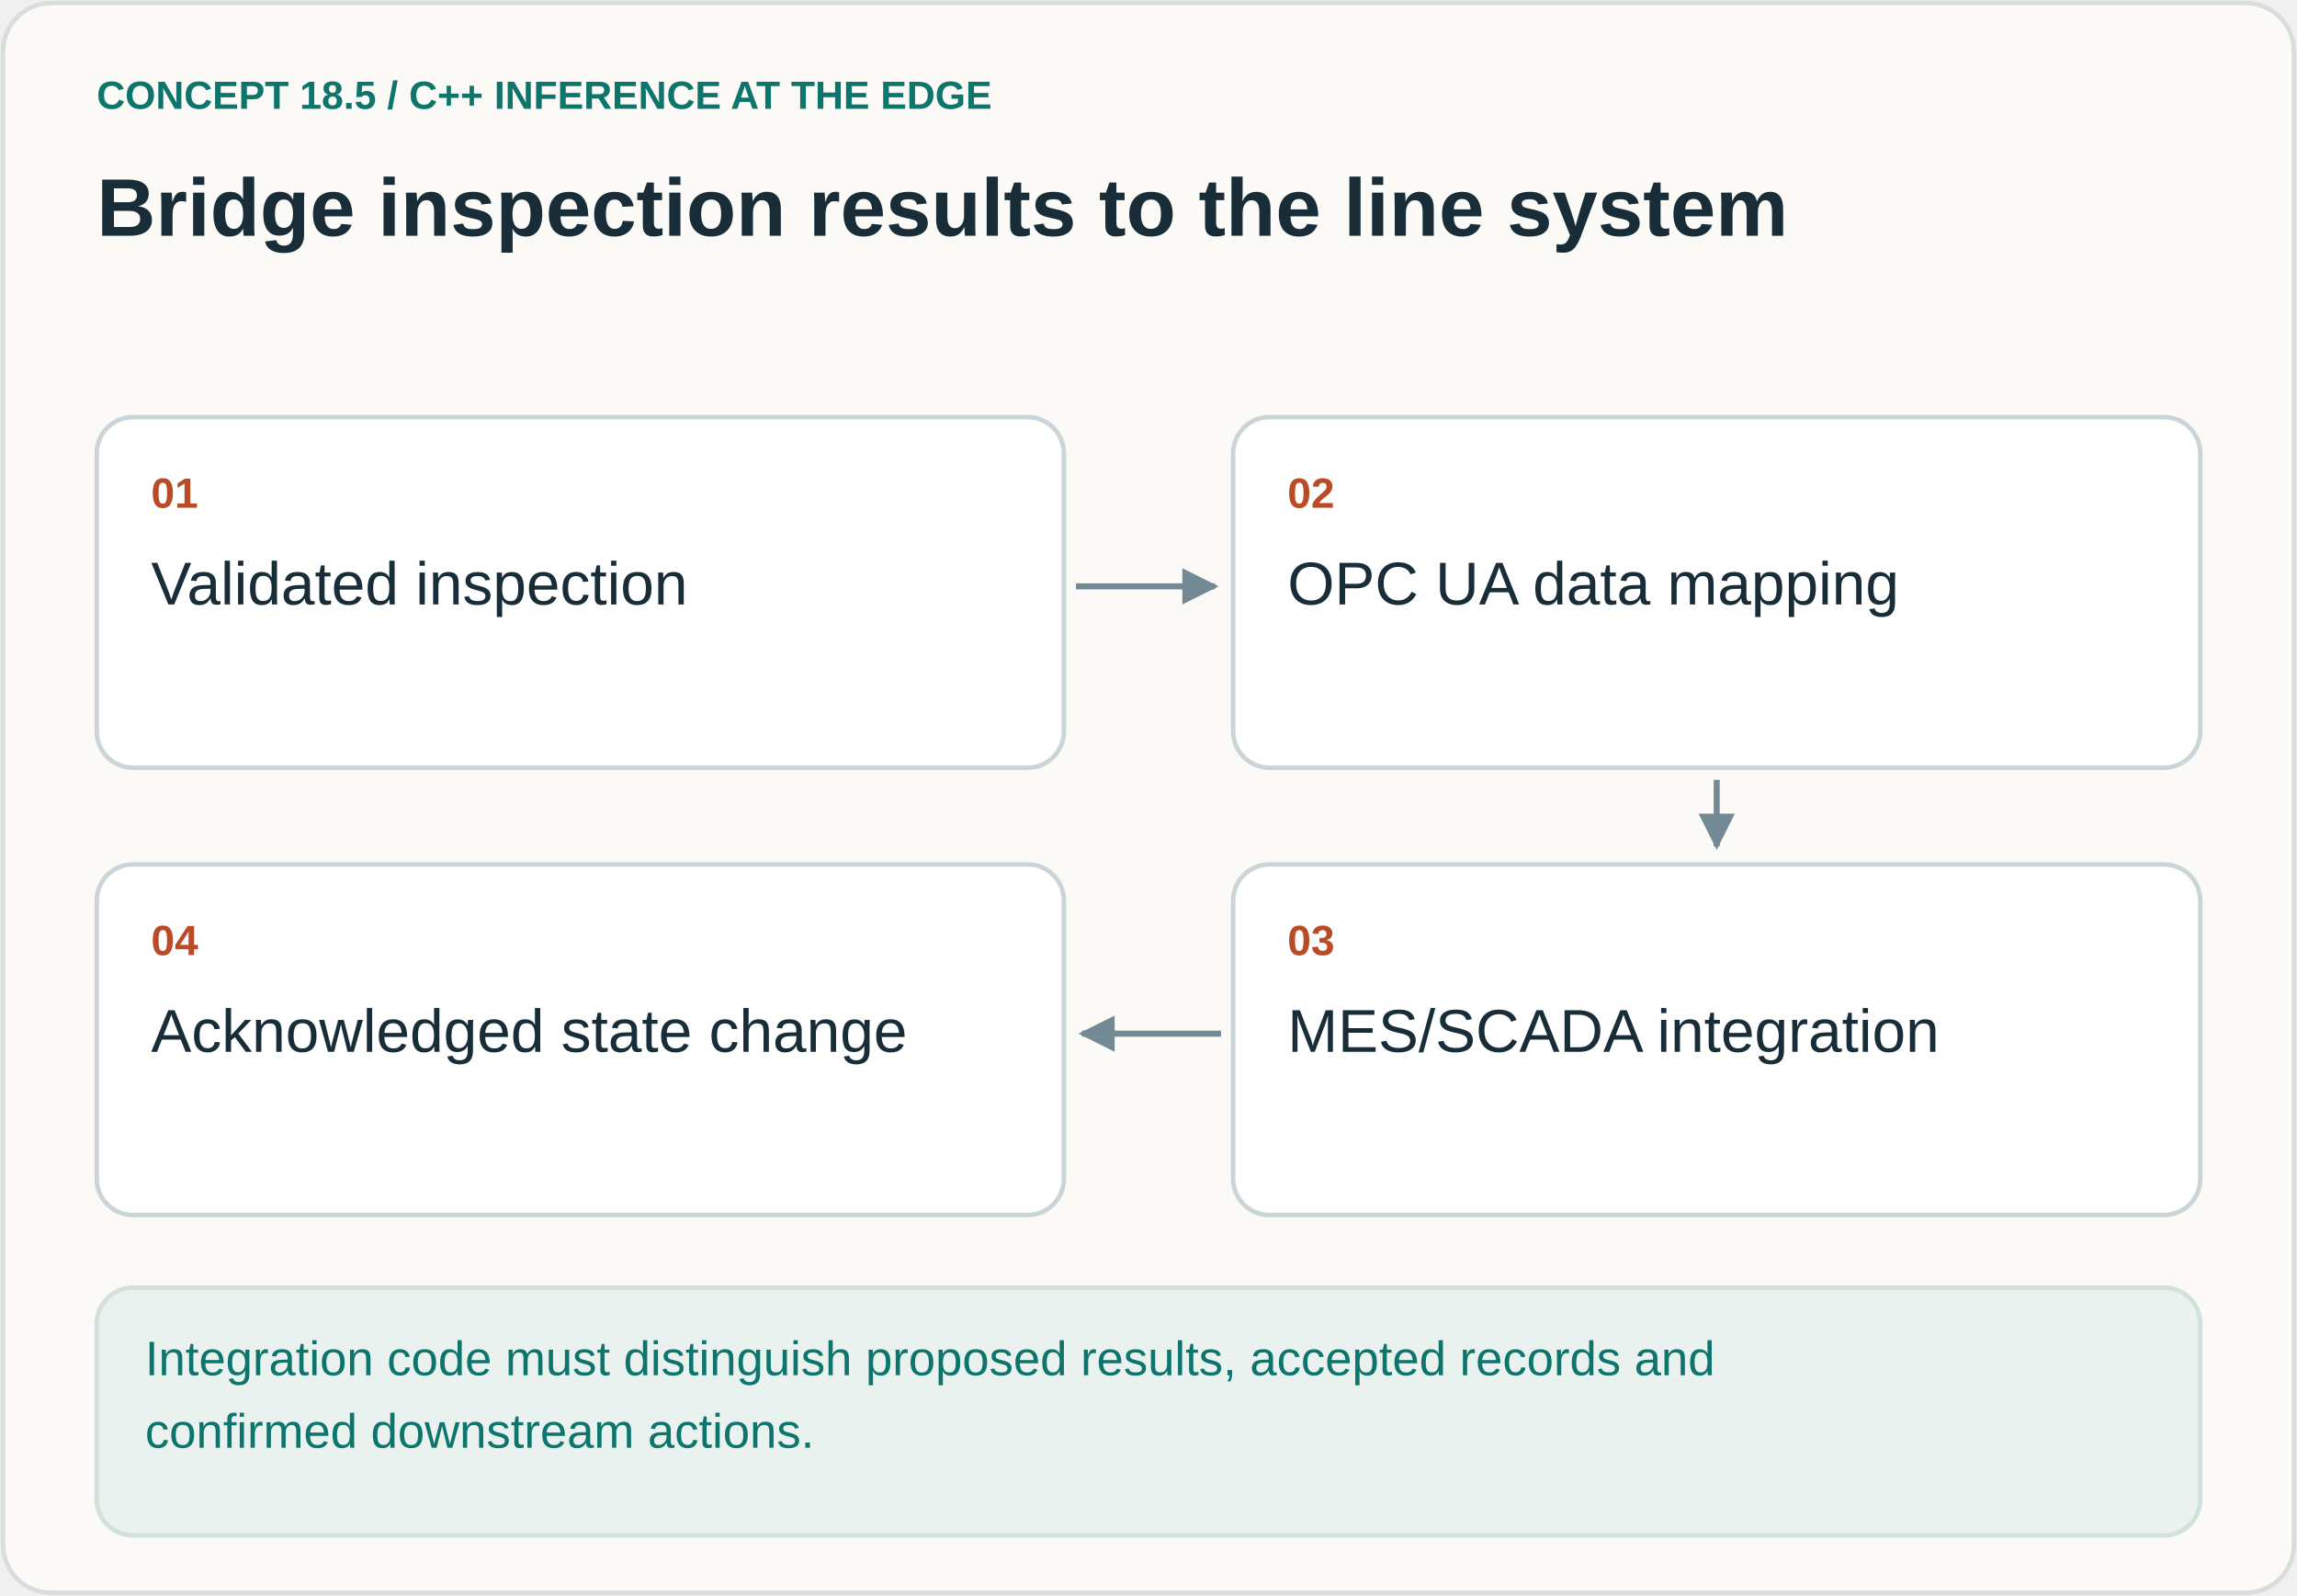
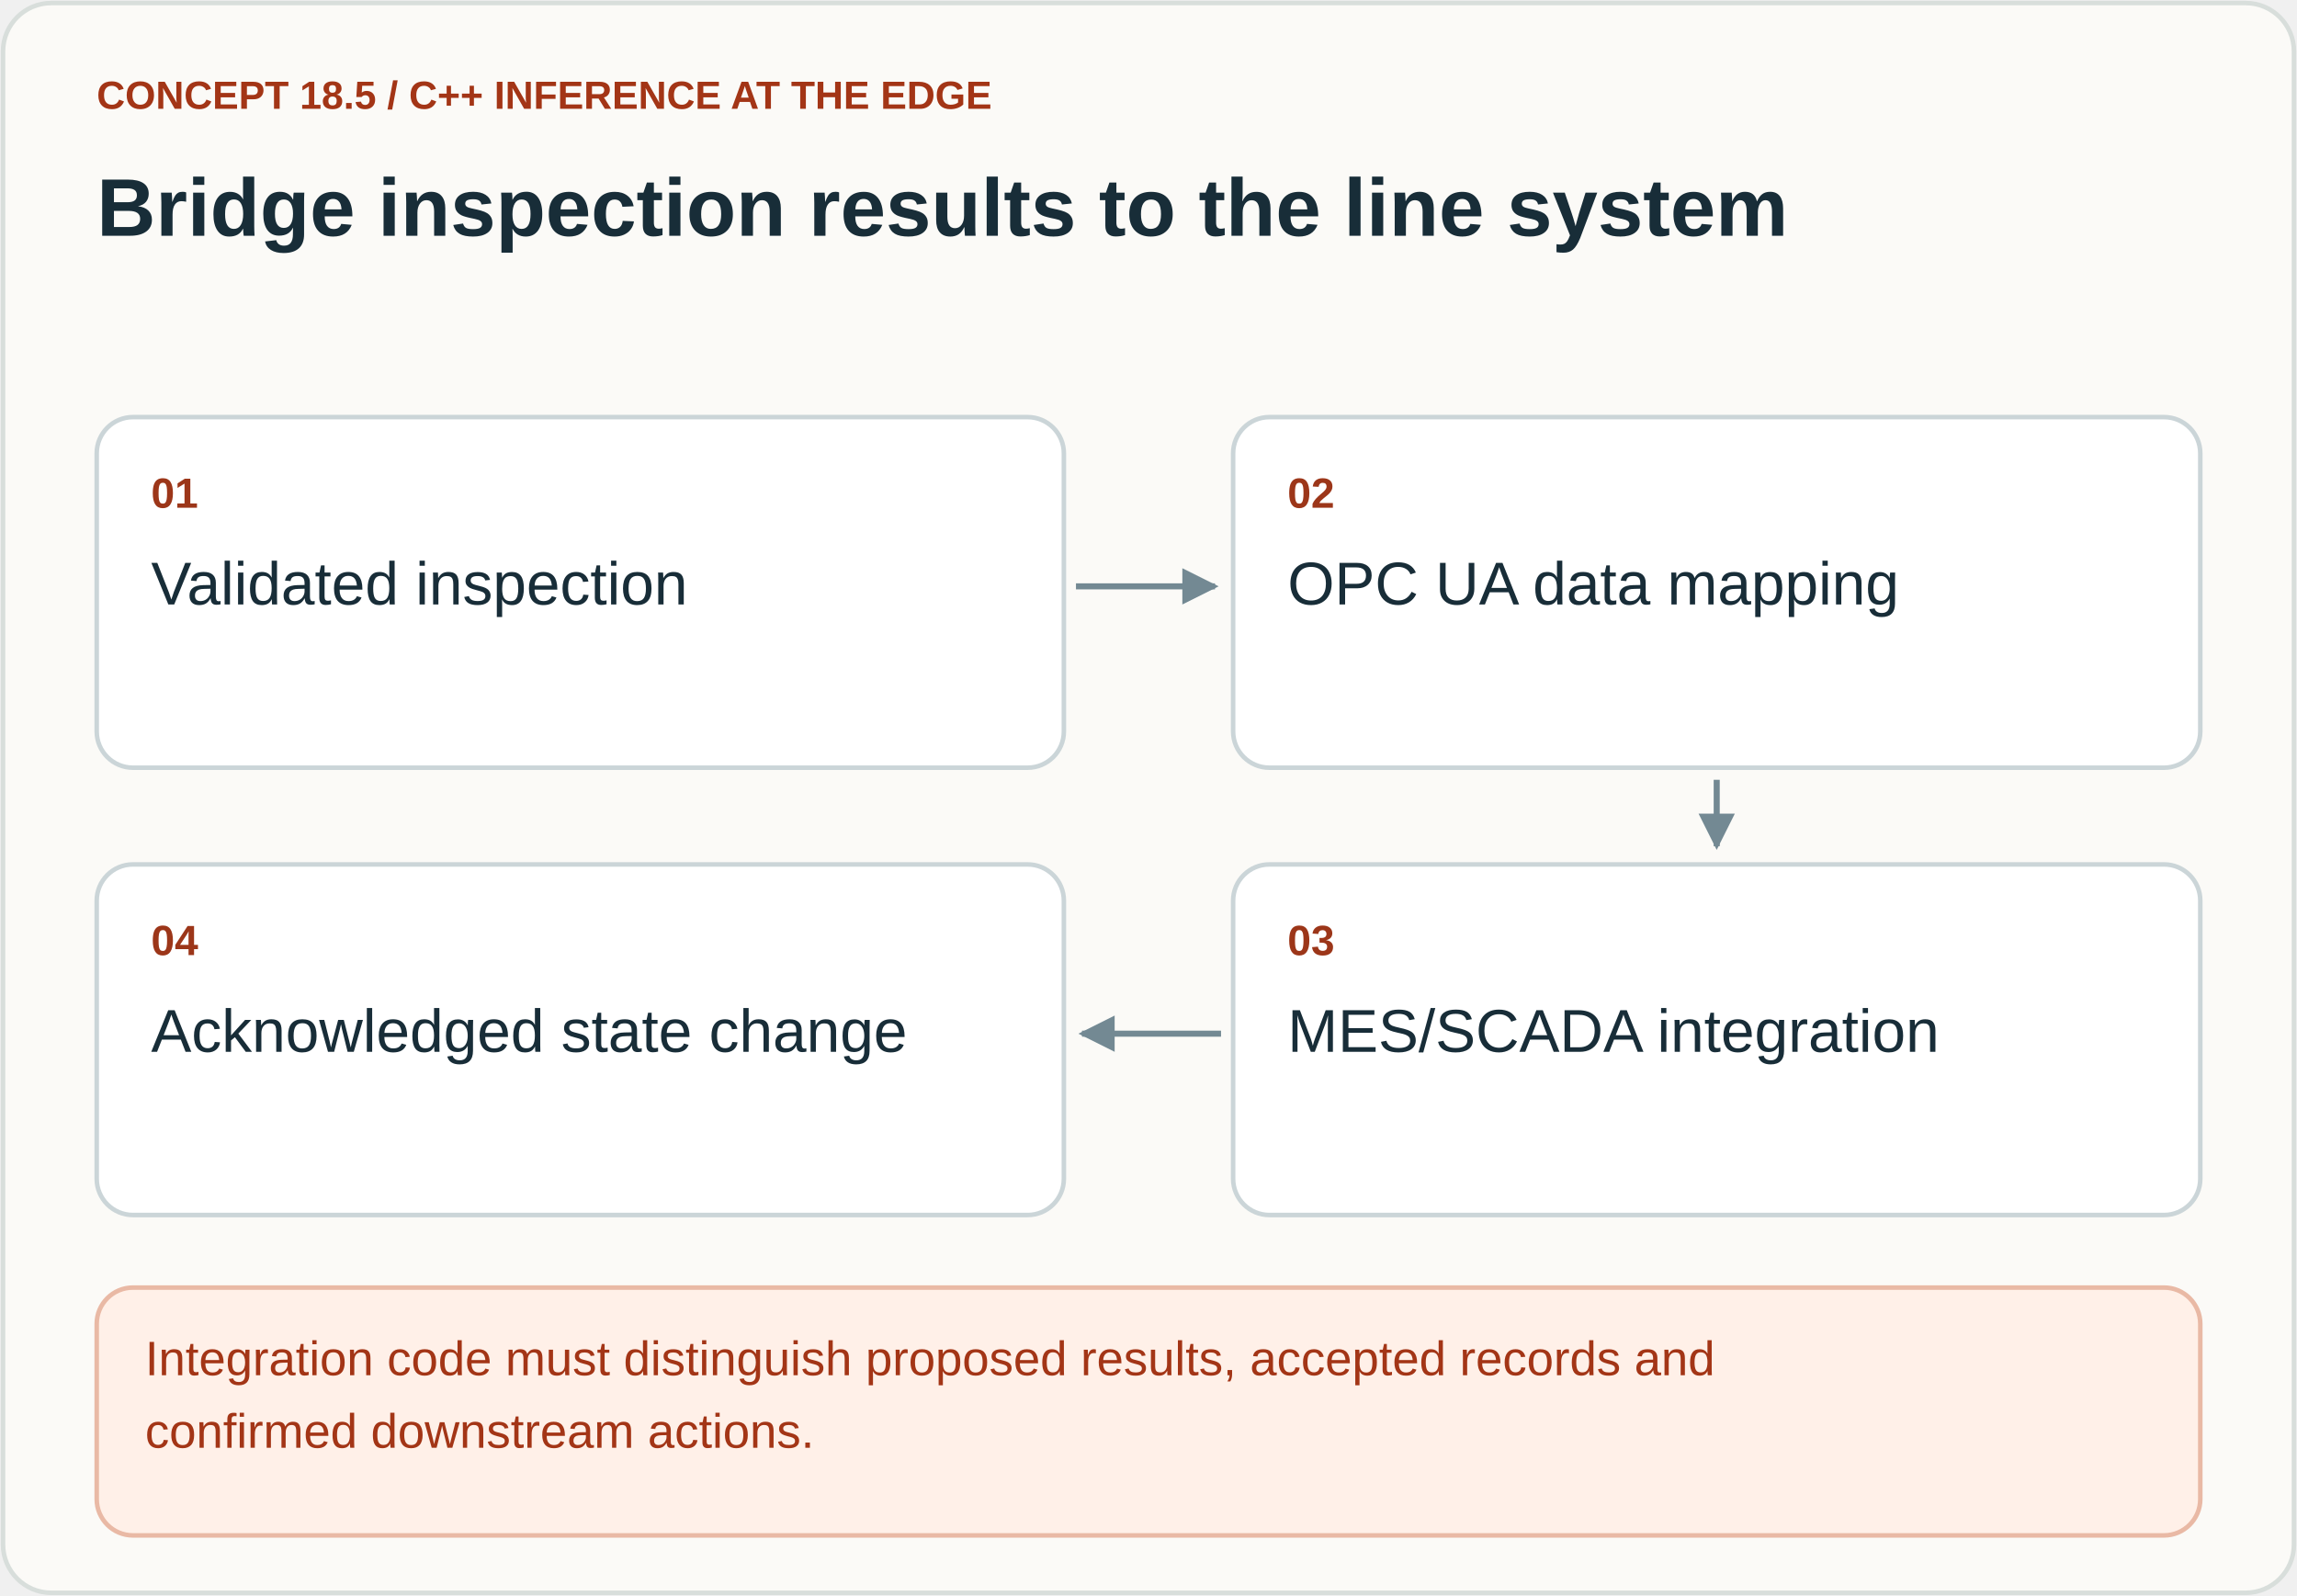
<svg xmlns="http://www.w3.org/2000/svg" width="760" height="528" viewBox="0 0 760 528" role="img" aria-labelledby="title desc">
  <defs>
    <marker id="arrow" viewBox="0 0 10 10" refX="9" refY="5" markerWidth="6" markerHeight="6" orient="auto-start-reverse">
      <path d="M0 0 L10 5 L0 10 Z" fill="#738993" />
    </marker>
  </defs>
  <g font-family="Arial, Helvetica, sans-serif">
    <rect x="1" y="1" width="758" height="526" rx="16" fill="#fbfaf7" stroke="#d8dedb" stroke-width="1.5" />
-     <text x="32" y="36" font-size="13" fill="#0e756d" font-weight="700" text-anchor="start">CONCEPT 18.5  /  C++ INFERENCE AT THE EDGE</text>
+     <text x="32" y="36" font-size="13" fill="#a33516" font-weight="700" text-anchor="start">CONCEPT 18.5  /  C++ INFERENCE AT THE EDGE</text>
    <text x="32" y="78" font-size="27" fill="#182d38" font-weight="600" text-anchor="start">Bridge inspection results to the line system</text>
    <rect x="32" y="138" width="320" height="116" rx="12" fill="#fff" stroke="#cbd5d8" stroke-width="1.5" />
-     <text x="50" y="168" font-size="14" fill="#b94c27" font-weight="700" text-anchor="start">01</text>
+     <text x="50" y="168" font-size="14" fill="#9c3619" font-weight="700" text-anchor="start">01</text>
    <text x="50" y="200" font-size="20" fill="#182d38" font-weight="500" text-anchor="start">Validated inspection</text>
    <rect x="408" y="138" width="320" height="116" rx="12" fill="#fff" stroke="#cbd5d8" stroke-width="1.5" />
-     <text x="426" y="168" font-size="14" fill="#b94c27" font-weight="700" text-anchor="start">02</text>
+     <text x="426" y="168" font-size="14" fill="#9c3619" font-weight="700" text-anchor="start">02</text>
    <text x="426" y="200" font-size="20" fill="#182d38" font-weight="500" text-anchor="start">OPC UA data mapping</text>
    <rect x="408" y="286" width="320" height="116" rx="12" fill="#fff" stroke="#cbd5d8" stroke-width="1.5" />
-     <text x="426" y="316" font-size="14" fill="#b94c27" font-weight="700" text-anchor="start">03</text>
+     <text x="426" y="316" font-size="14" fill="#9c3619" font-weight="700" text-anchor="start">03</text>
    <text x="426" y="348" font-size="20" fill="#182d38" font-weight="500" text-anchor="start">MES/SCADA integration</text>
    <rect x="32" y="286" width="320" height="116" rx="12" fill="#fff" stroke="#cbd5d8" stroke-width="1.5" />
-     <text x="50" y="316" font-size="14" fill="#b94c27" font-weight="700" text-anchor="start">04</text>
+     <text x="50" y="316" font-size="14" fill="#9c3619" font-weight="700" text-anchor="start">04</text>
    <text x="50" y="348" font-size="20" fill="#182d38" font-weight="500" text-anchor="start">Acknowledged state change</text>
    <path d="M356 194 L402 194" fill="none" stroke="#738993" stroke-width="2" marker-end="url(#arrow)" />
    <path d="M568 258 L568 280" fill="none" stroke="#738993" stroke-width="2" marker-end="url(#arrow)" />
    <path d="M404 342 L358 342" fill="none" stroke="#738993" stroke-width="2" marker-end="url(#arrow)" />
-     <rect x="32" y="426" width="696" height="82" rx="12" fill="#eaf2ef" stroke="#d2e1db" stroke-width="1.5" />
-     <text x="48" y="455" font-size="16" fill="#0e756d" font-weight="400" text-anchor="start">Integration code must distinguish proposed results, accepted records and</text>
-     <text x="48" y="479" font-size="16" fill="#0e756d" font-weight="400" text-anchor="start">confirmed downstream actions.</text>
+     <rect x="32" y="426" width="696" height="82" rx="12" fill="#fff0e8" stroke="#e9b9a5" stroke-width="1.5" />
+     <text x="48" y="455" font-size="16" fill="#a33516" font-weight="400" text-anchor="start">Integration code must distinguish proposed results, accepted records and</text>
+     <text x="48" y="479" font-size="16" fill="#a33516" font-weight="400" text-anchor="start">confirmed downstream actions.</text>
  </g>
</svg>
